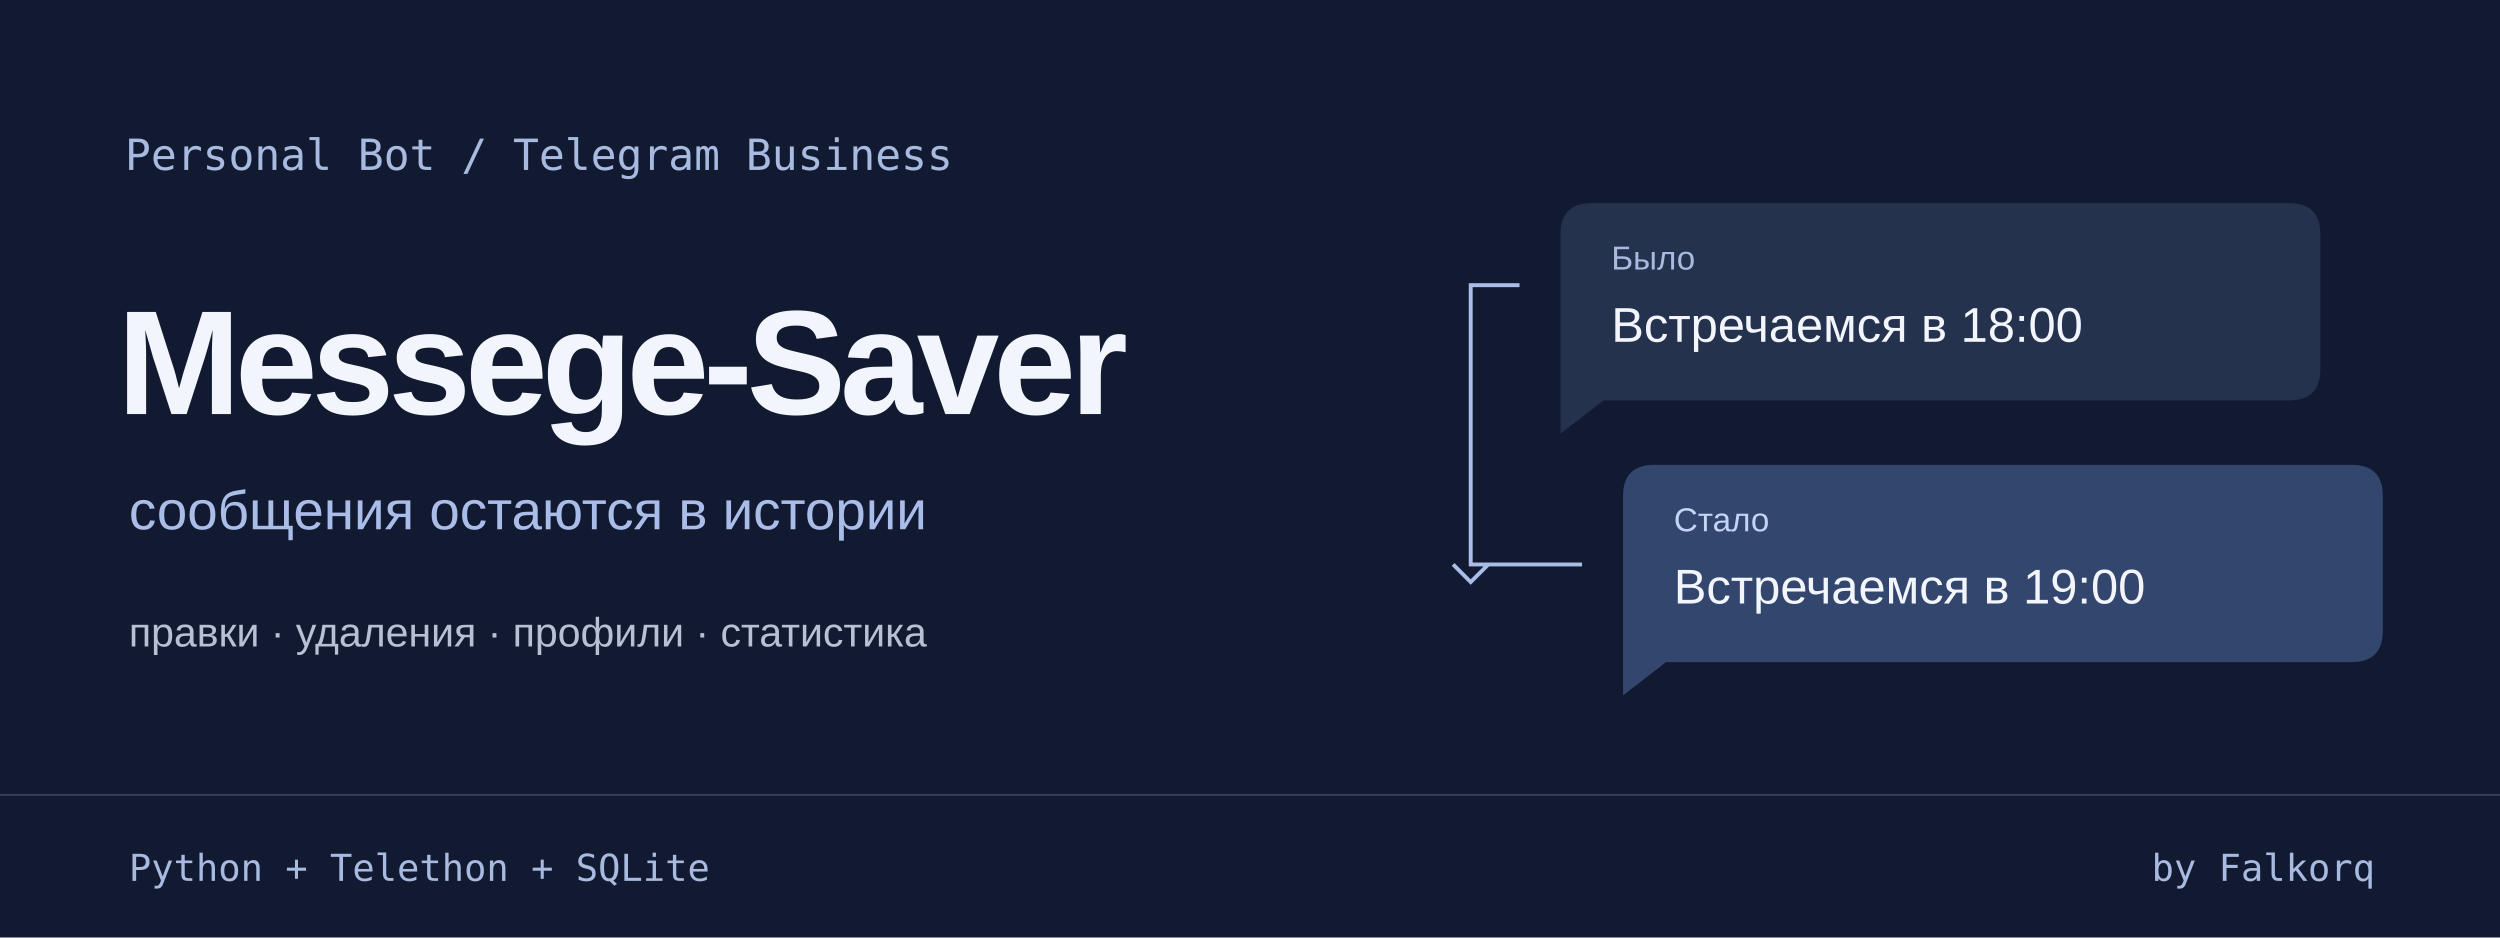
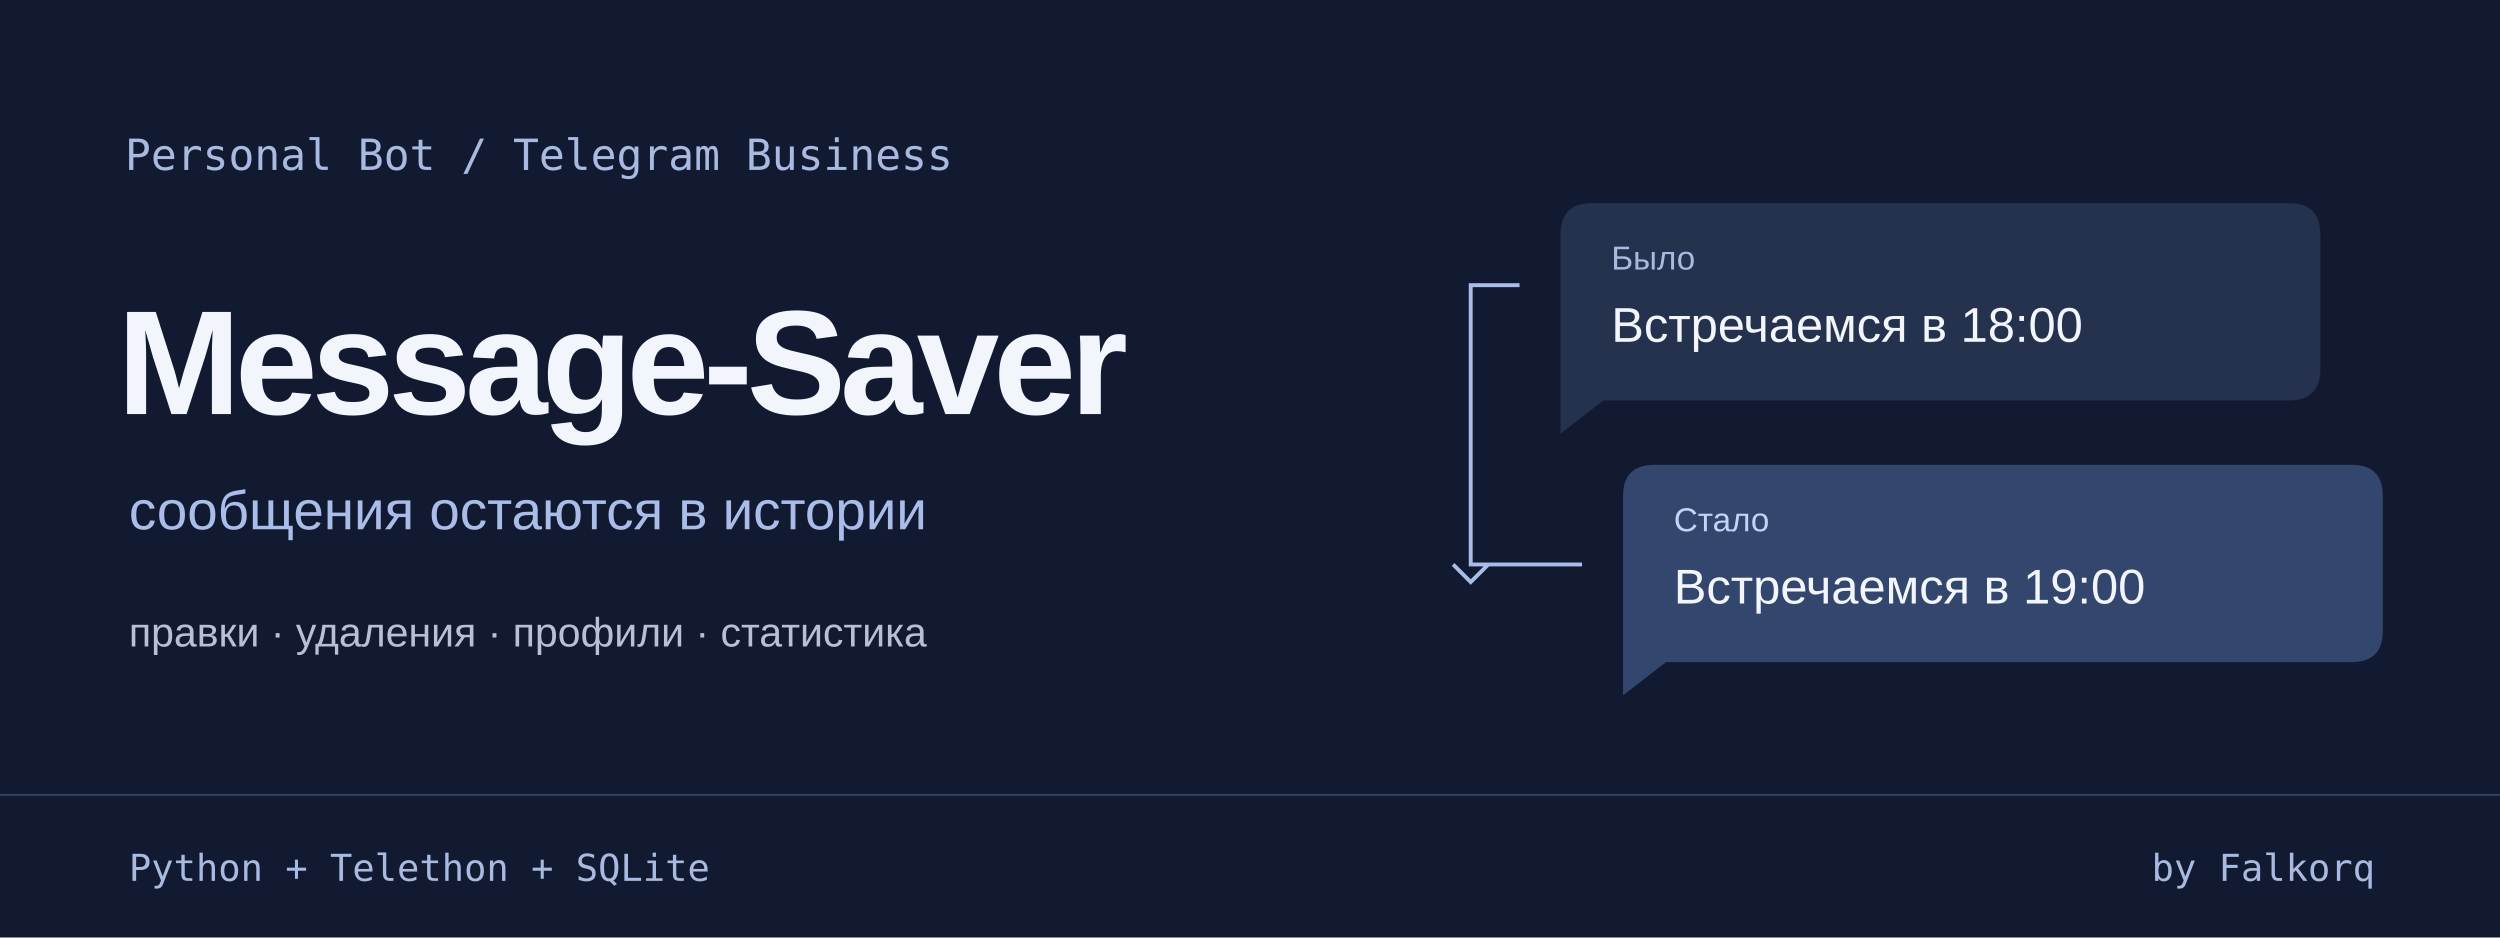
<svg xmlns="http://www.w3.org/2000/svg" width="1280" height="480" viewBox="0 0 1280 480" role="img" aria-labelledby="title desc">
  <rect width="1280" height="480" fill="#121a31" />
  <path d="M0 407H1280" stroke="#32405d" />
  <text x="64" y="87" fill="#a8badf" font-family="Consolas,monospace" font-size="22">Personal Bot / Telegram Business</text>
-   <text x="60" y="212" fill="#f3f5fc" font-family="Arial,sans-serif" font-size="76" font-weight="700" letter-spacing="-3">Messege-Saver</text>
+   <text x="60" y="212" fill="#f3f5fc" font-family="Arial,sans-serif" font-size="76" font-weight="700" letter-spacing="-3">Message-Saver</text>
  <text x="66" y="271" fill="#aabde9" font-family="Arial,sans-serif" font-size="28">сообщения остаются в истории</text>
  <text x="66" y="331" fill="#b7c0d5" font-family="Arial,sans-serif" font-size="21">правки · удаления · профили · статистика</text>
  <g font-family="Arial,sans-serif">
    <path d="M799 104H1172Q1188 104 1188 120V189Q1188 205 1172 205H821L799 222V120Q799 104 815 104" fill="#25324e" />
    <text x="825" y="138" fill="#a8badf" font-size="17">Было</text>
    <text x="825" y="175" fill="#f3f5fc" font-size="25">Встречаемся в 18:00</text>
    <path d="M831 238H1204Q1220 238 1220 254V323Q1220 339 1204 339H853L831 356V254Q831 238 847 238" fill="#33466d" />
    <text x="857" y="272" fill="#c4d4f7" font-size="17">Стало</text>
    <text x="857" y="309" fill="#f3f5fc" font-size="25">Встречаемся в 19:00</text>
    <path d="M778 146H753V289H810M744 289L753 298L762 289" fill="none" stroke="#aabde9" stroke-width="2" />
  </g>
  <text x="66" y="451" fill="#a8badf" font-family="Consolas,monospace" font-size="19">Python + Telethon + SQLite</text>
  <text x="1216" y="451" fill="#a8badf" font-family="Consolas,monospace" font-size="19" text-anchor="end">by Falkorq</text>
</svg>
